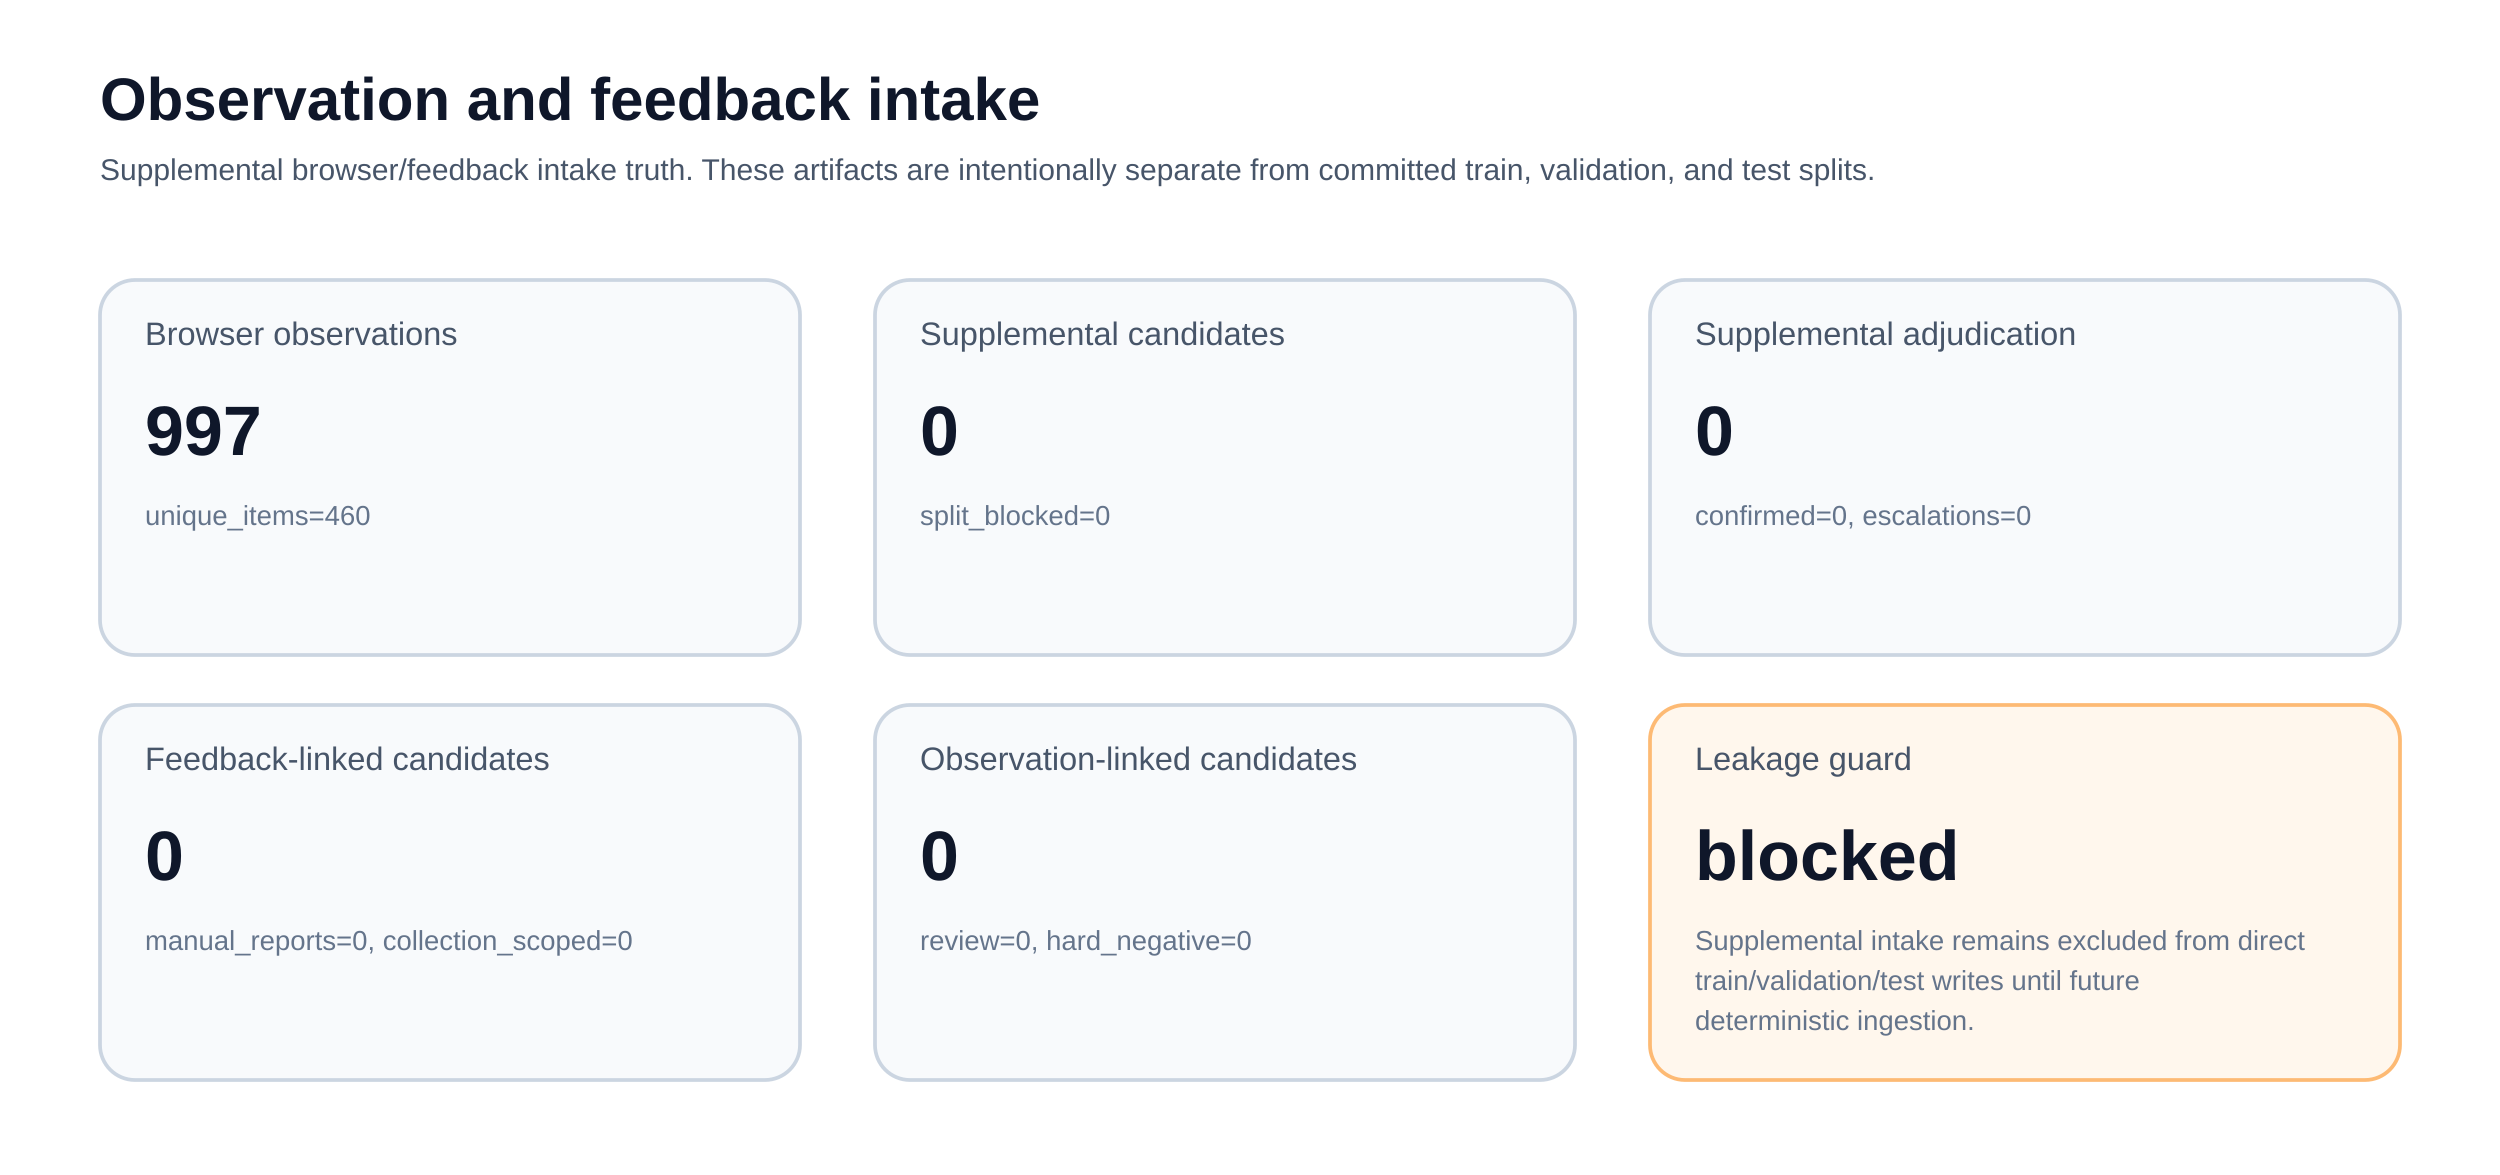
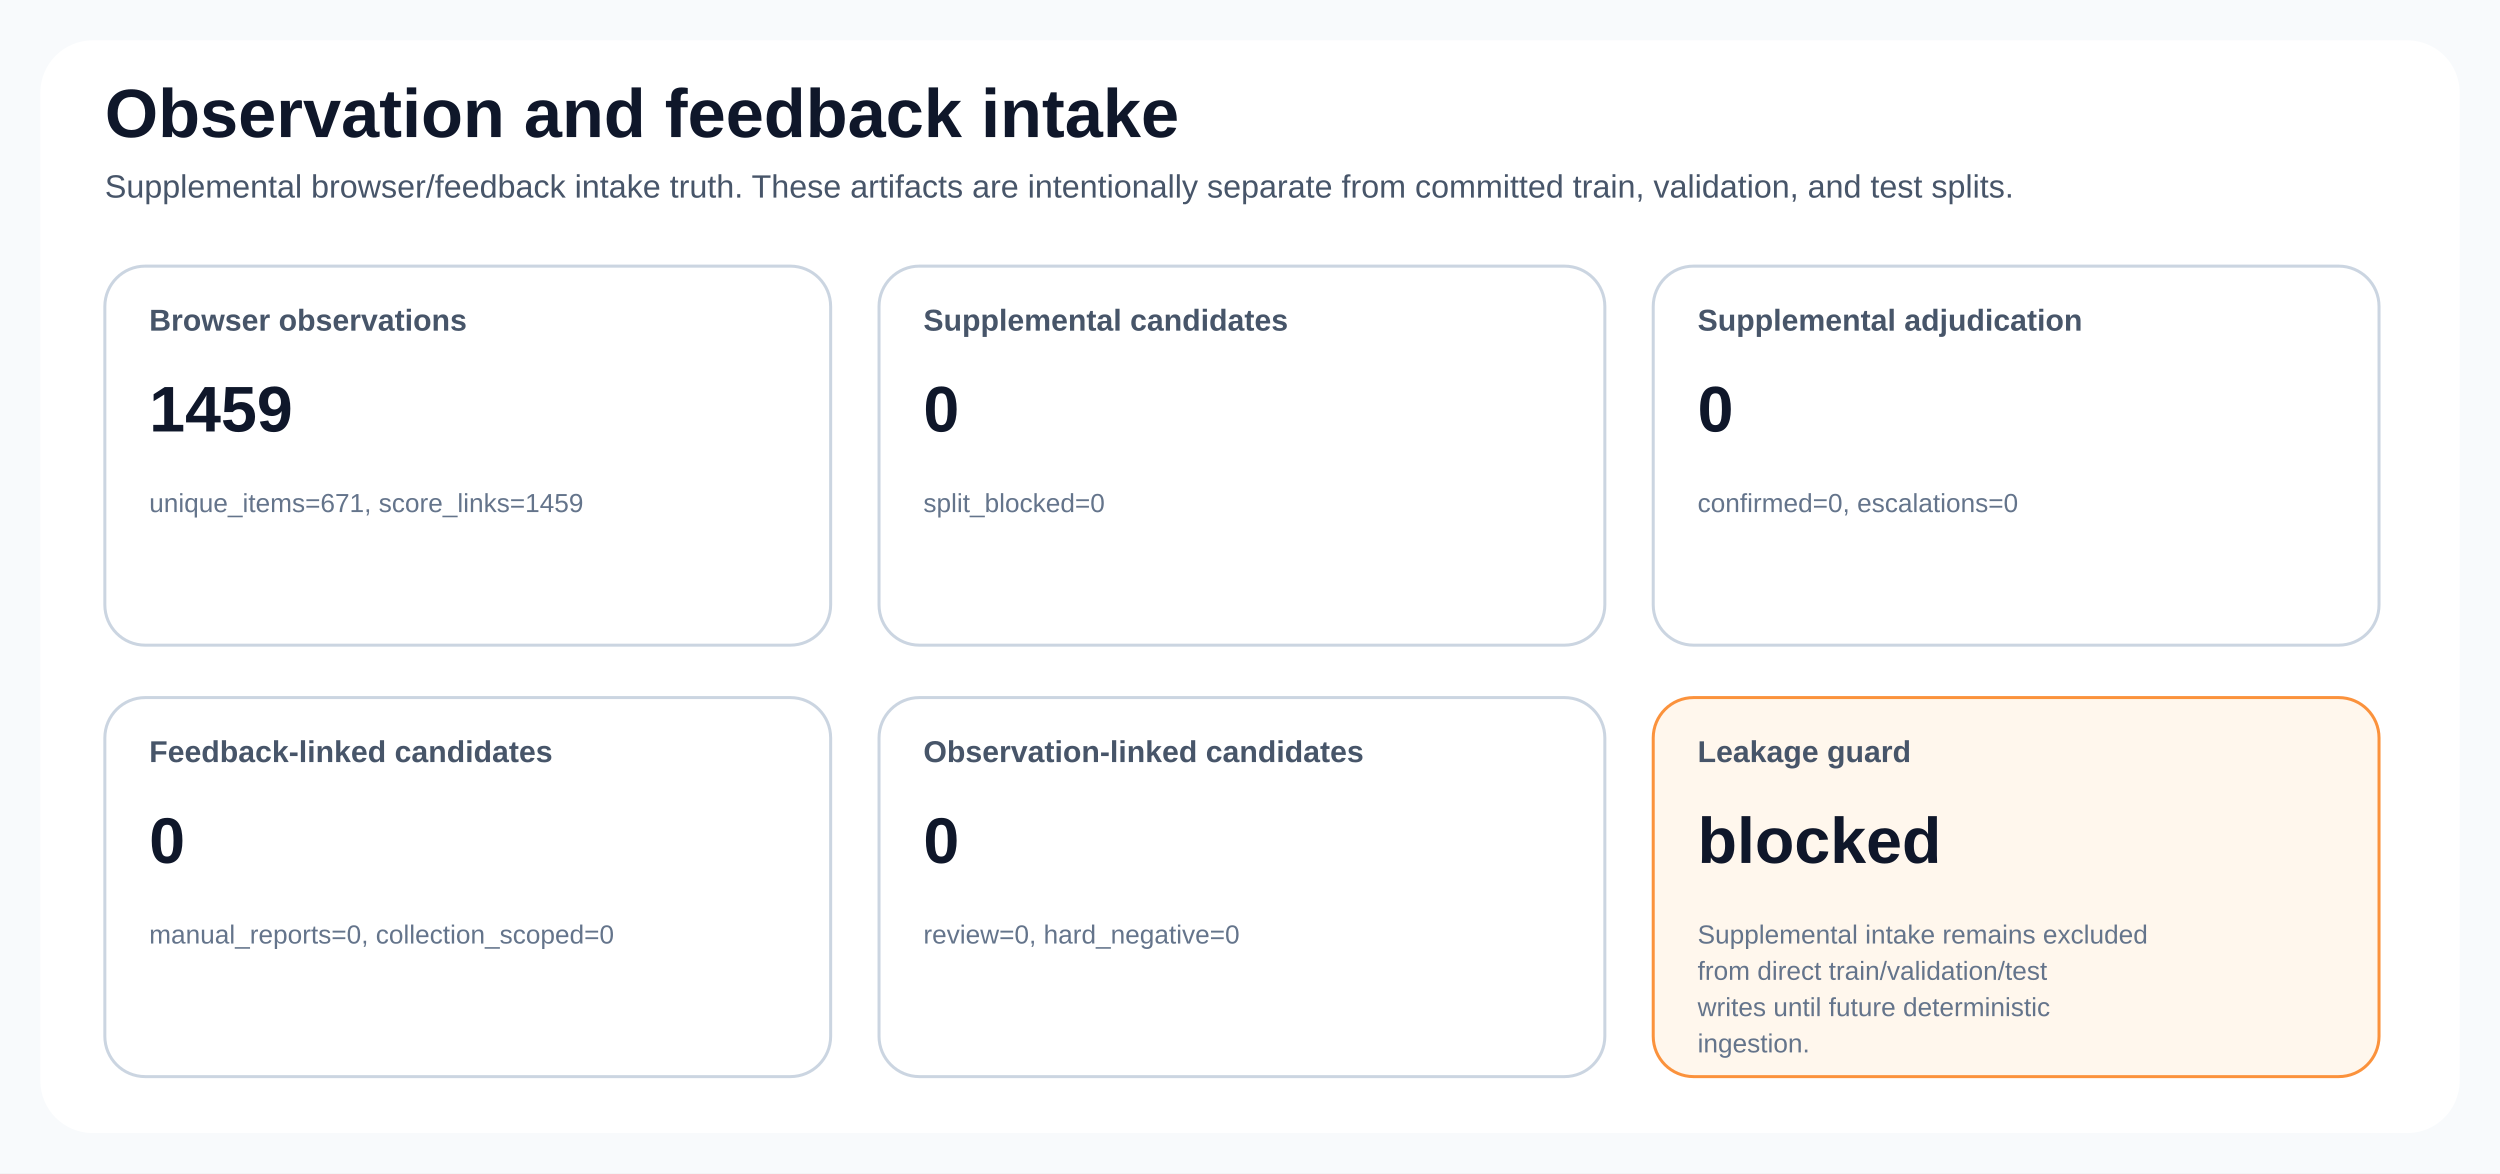
- <svg xmlns="http://www.w3.org/2000/svg" width="1000" height="470" viewBox="0 0 1000 470" role="img">
+ <svg xmlns="http://www.w3.org/2000/svg" width="1240" height="582" viewBox="0 0 1240 582" role="img">
  <style>
text { font-family: 'Segoe UI', Arial, sans-serif; fill: #0f172a; }
- .title { font-size: 24px; font-weight: 700; }
- .subtitle { font-size: 12px; fill: #475569; }
- .card { fill: #f8fafc; stroke: #cbd5e1; stroke-width: 1.5; rx: 14; }
- .accent { fill: #eff6ff; stroke: #93c5fd; stroke-width: 1.5; rx: 14; }
- .warn { fill: #fff7ed; stroke: #fdba74; stroke-width: 1.5; rx: 14; }
- .label { font-size: 13px; fill: #475569; }
- .value { font-size: 28px; font-weight: 700; }
- .small { font-size: 11px; fill: #64748b; }
- .axis { stroke: #94a3b8; stroke-width: 1; }
+ .title { font-size: 34px; font-weight: 700; }
+ .subtitle { font-size: 16px; fill: #475569; }
+ .card { fill: #ffffff; stroke: #cbd5e1; stroke-width: 1.5; rx: 20; }
+ .accent { fill: #eff6ff; stroke: #60a5fa; stroke-width: 1.5; rx: 20; }
+ .warn { fill: #fff7ed; stroke: #fb923c; stroke-width: 1.5; rx: 20; }
+ .label { font-size: 15px; font-weight: 600; fill: #475569; }
+ .value { font-size: 32px; font-weight: 700; }
+ .value-compact { font-size: 22px; font-weight: 700; }
+ .small { font-size: 13px; fill: #64748b; }
+ .axis { stroke: #94a3b8; stroke-width: 1.2; }
.grid { stroke: #e2e8f0; stroke-width: 1; }
- .legend { font-size: 12px; fill: #334155; }
- .stub { font-size: 16px; font-weight: 600; }
+ .legend { font-size: 14px; fill: #334155; }
+ .stub { font-size: 20px; font-weight: 600; }
</style>
-   <rect x="0" y="0" width="1000" height="470" fill="#ffffff" />
-   <text class="title" x="40" y="48">Observation and feedback intake</text>
-   <text class="subtitle" x="40" y="72">Supplemental browser/feedback intake truth. These artifacts are intentionally separate from committed train, validation, and test splits.</text>
-   <rect class="card" x="40" y="112" width="280" height="150" rx="14" />
-   <text class="label" x="58" y="138">Browser observations</text>
-   <text class="value" x="58" y="182">997</text>
-   <text class="small" x="58" y="210">unique_items=460</text>
-   <rect class="card" x="350" y="112" width="280" height="150" rx="14" />
-   <text class="label" x="368" y="138">Supplemental candidates</text>
-   <text class="value" x="368" y="182">0</text>
-   <text class="small" x="368" y="210">split_blocked=0</text>
-   <rect class="card" x="660" y="112" width="300" height="150" rx="14" />
-   <text class="label" x="678" y="138">Supplemental adjudication</text>
-   <text class="value" x="678" y="182">0</text>
-   <text class="small" x="678" y="210">confirmed=0, escalations=0</text>
-   <rect class="card" x="40" y="282" width="280" height="150" rx="14" />
-   <text class="label" x="58" y="308">Feedback-linked candidates</text>
-   <text class="value" x="58" y="352">0</text>
-   <text class="small" x="58" y="380">manual_reports=0, collection_scoped=0</text>
-   <rect class="card" x="350" y="282" width="280" height="150" rx="14" />
-   <text class="label" x="368" y="308">Observation-linked candidates</text>
-   <text class="value" x="368" y="352">0</text>
-   <text class="small" x="368" y="380">review=0, hard_negative=0</text>
-   <rect class="warn" x="660" y="282" width="300" height="150" rx="14" />
-   <text class="label" x="678" y="308">Leakage guard</text>
-   <text class="value" x="678" y="352">blocked</text>
-   <text class="small" x="678" y="380">Supplemental intake remains excluded from direct</text>
-   <text class="small" x="678" y="396">train/validation/test writes until future</text>
-   <text class="small" x="678" y="412">deterministic ingestion.</text>
+   <rect x="0" y="0" width="1240" height="582" fill="#f8fafc" />
+   <rect x="20" y="20" width="1200" height="542" fill="#ffffff" rx="26" />
+   <text class="title" x="52" y="68">Observation and feedback intake</text>
+   <text class="subtitle" x="52" y="98">Supplemental browser/feedback intake truth. These artifacts are intentionally separate from committed train, validation, and test splits.</text>
+   <rect class="card" x="52" y="132" width="360" height="188" rx="20" />
+   <text class="label" x="74" y="164">Browser observations</text>
+   <text class="value" x="74" y="214">1459</text>
+   <text class="small" x="74" y="254">unique_items=671, score_links=1459</text>
+   <rect class="card" x="436" y="132" width="360" height="188" rx="20" />
+   <text class="label" x="458" y="164">Supplemental candidates</text>
+   <text class="value" x="458" y="214">0</text>
+   <text class="small" x="458" y="254">split_blocked=0</text>
+   <rect class="card" x="820" y="132" width="360" height="188" rx="20" />
+   <text class="label" x="842" y="164">Supplemental adjudication</text>
+   <text class="value" x="842" y="214">0</text>
+   <text class="small" x="842" y="254">confirmed=0, escalations=0</text>
+   <rect class="card" x="52" y="346" width="360" height="188" rx="20" />
+   <text class="label" x="74" y="378">Feedback-linked candidates</text>
+   <text class="value" x="74" y="428">0</text>
+   <text class="small" x="74" y="468">manual_reports=0, collection_scoped=0</text>
+   <rect class="card" x="436" y="346" width="360" height="188" rx="20" />
+   <text class="label" x="458" y="378">Observation-linked candidates</text>
+   <text class="value" x="458" y="428">0</text>
+   <text class="small" x="458" y="468">review=0, hard_negative=0</text>
+   <rect class="warn" x="820" y="346" width="360" height="188" rx="20" />
+   <text class="label" x="842" y="378">Leakage guard</text>
+   <text class="value" x="842" y="428">blocked</text>
+   <text class="small" x="842" y="468">Supplemental intake remains excluded</text>
+   <text class="small" x="842" y="486">from direct train/validation/test</text>
+   <text class="small" x="842" y="504">writes until future deterministic</text>
+   <text class="small" x="842" y="522">ingestion.</text>
</svg>
